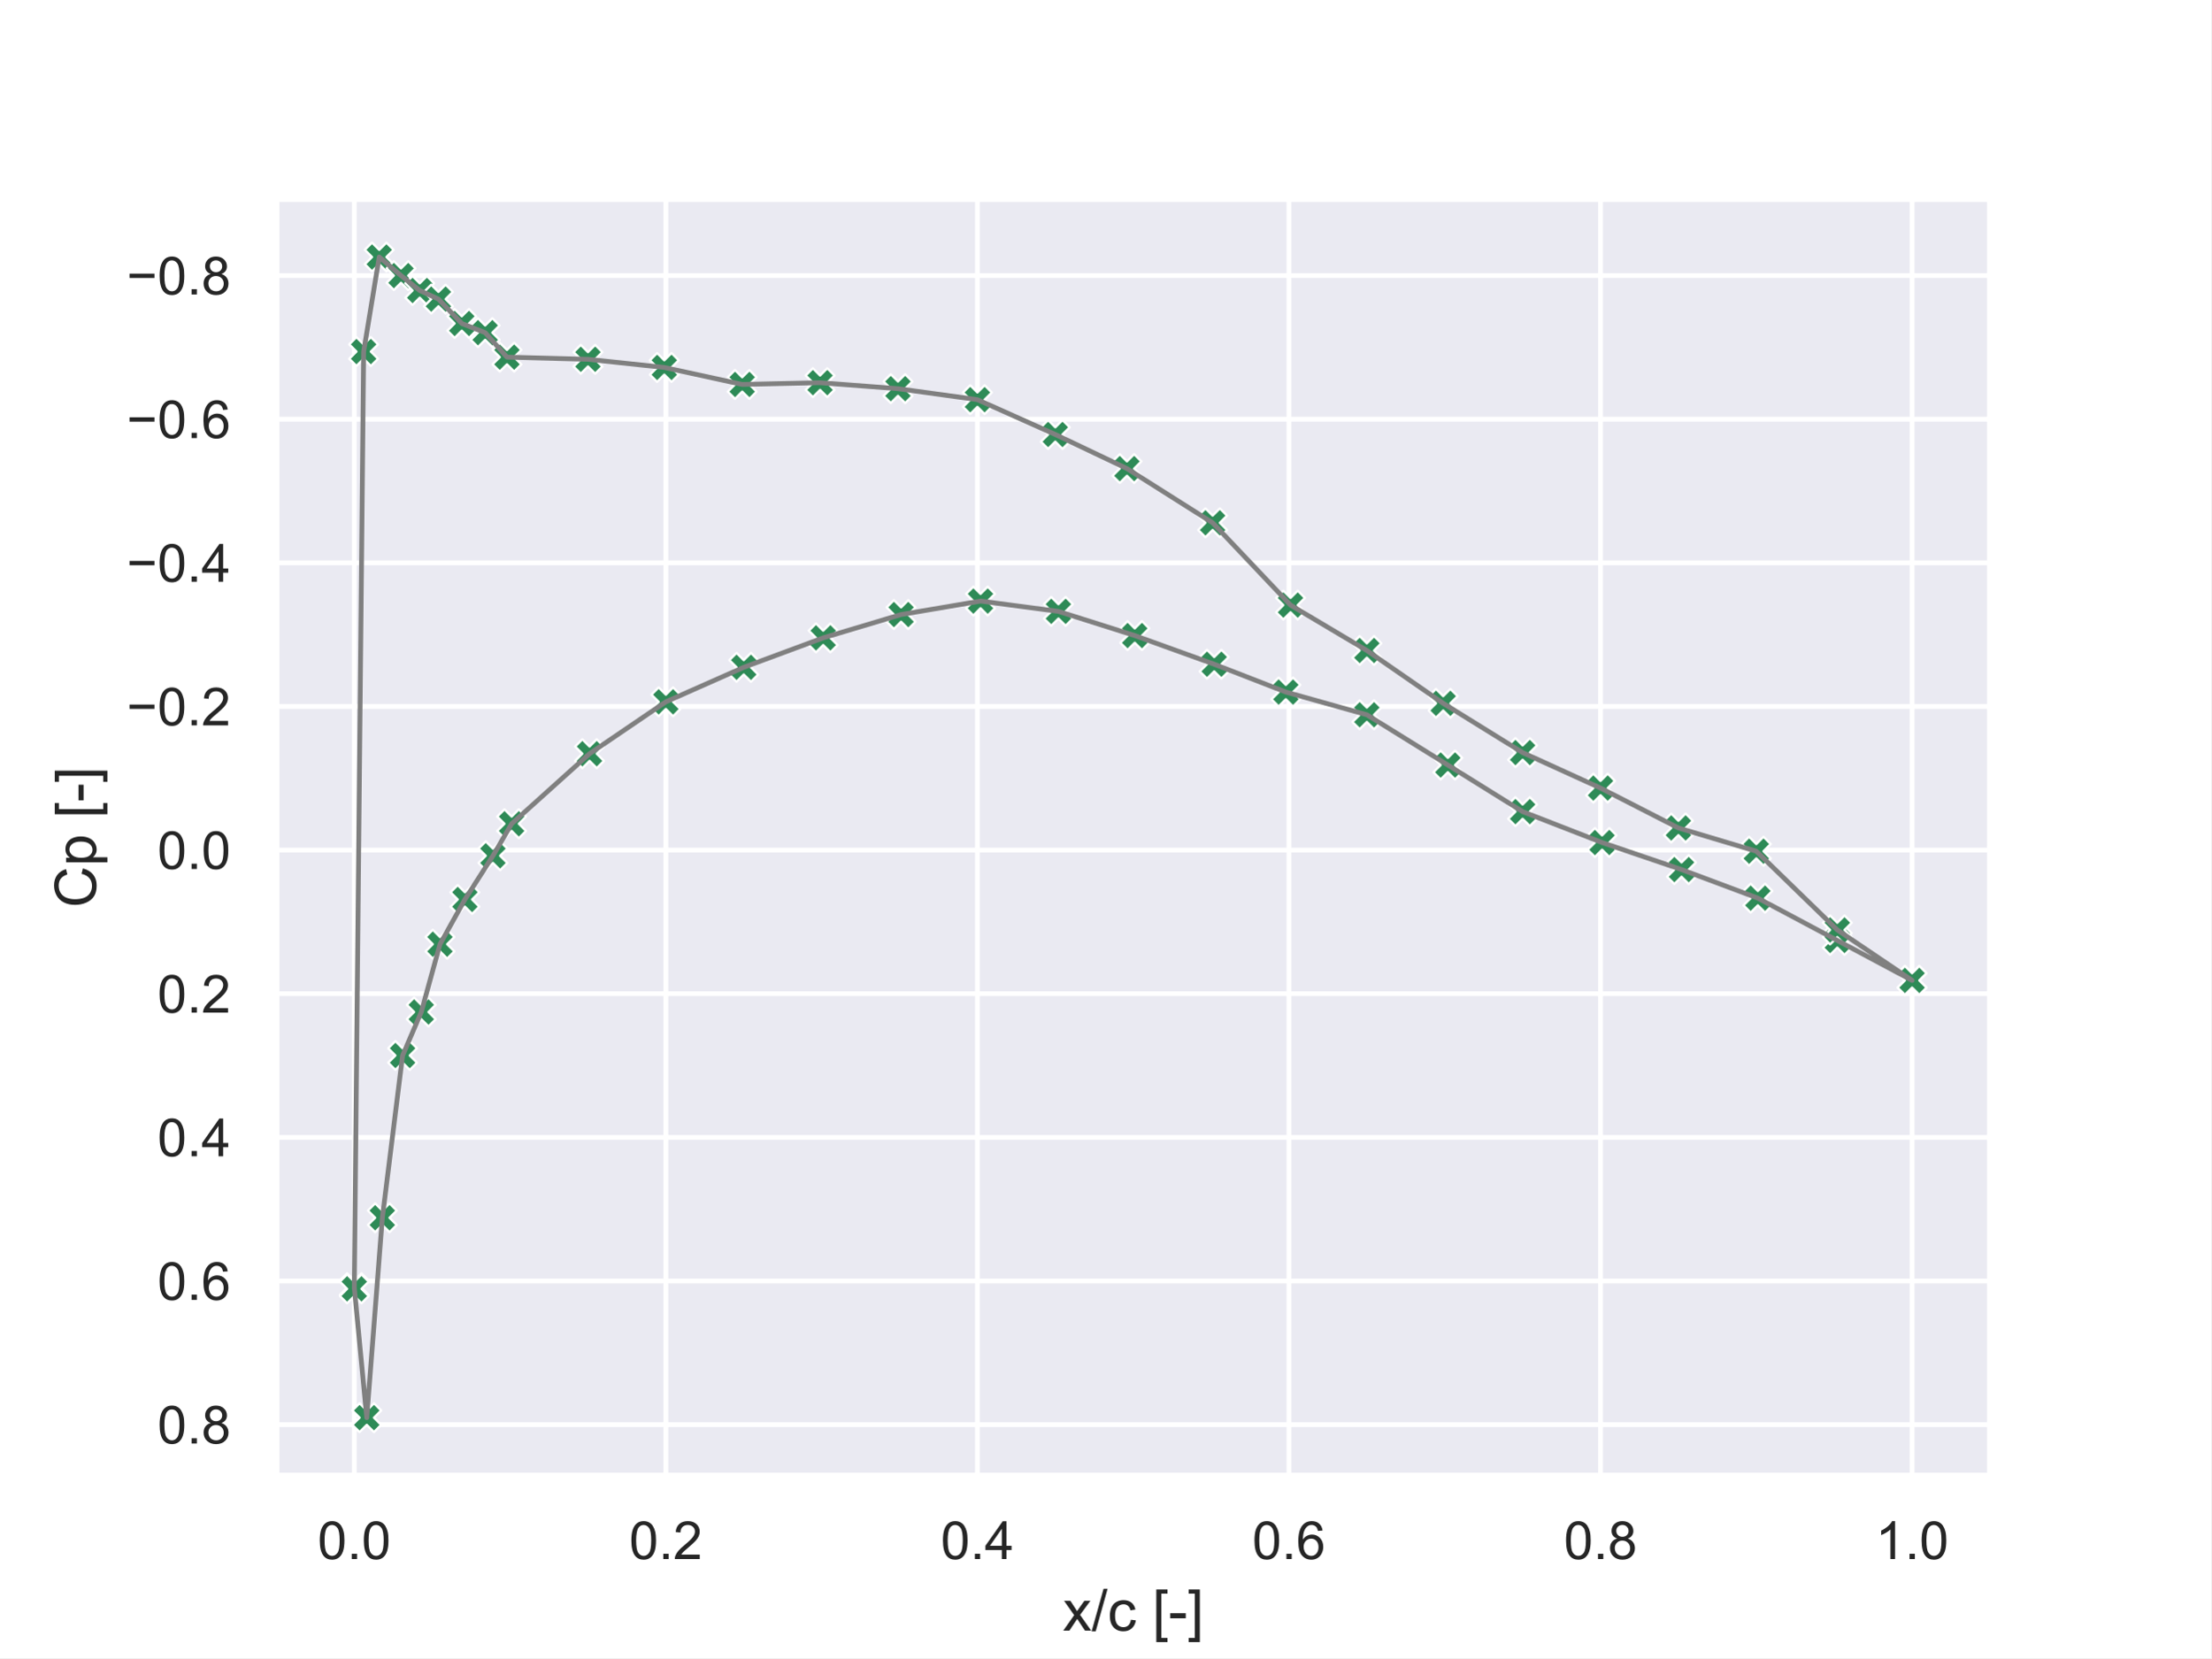
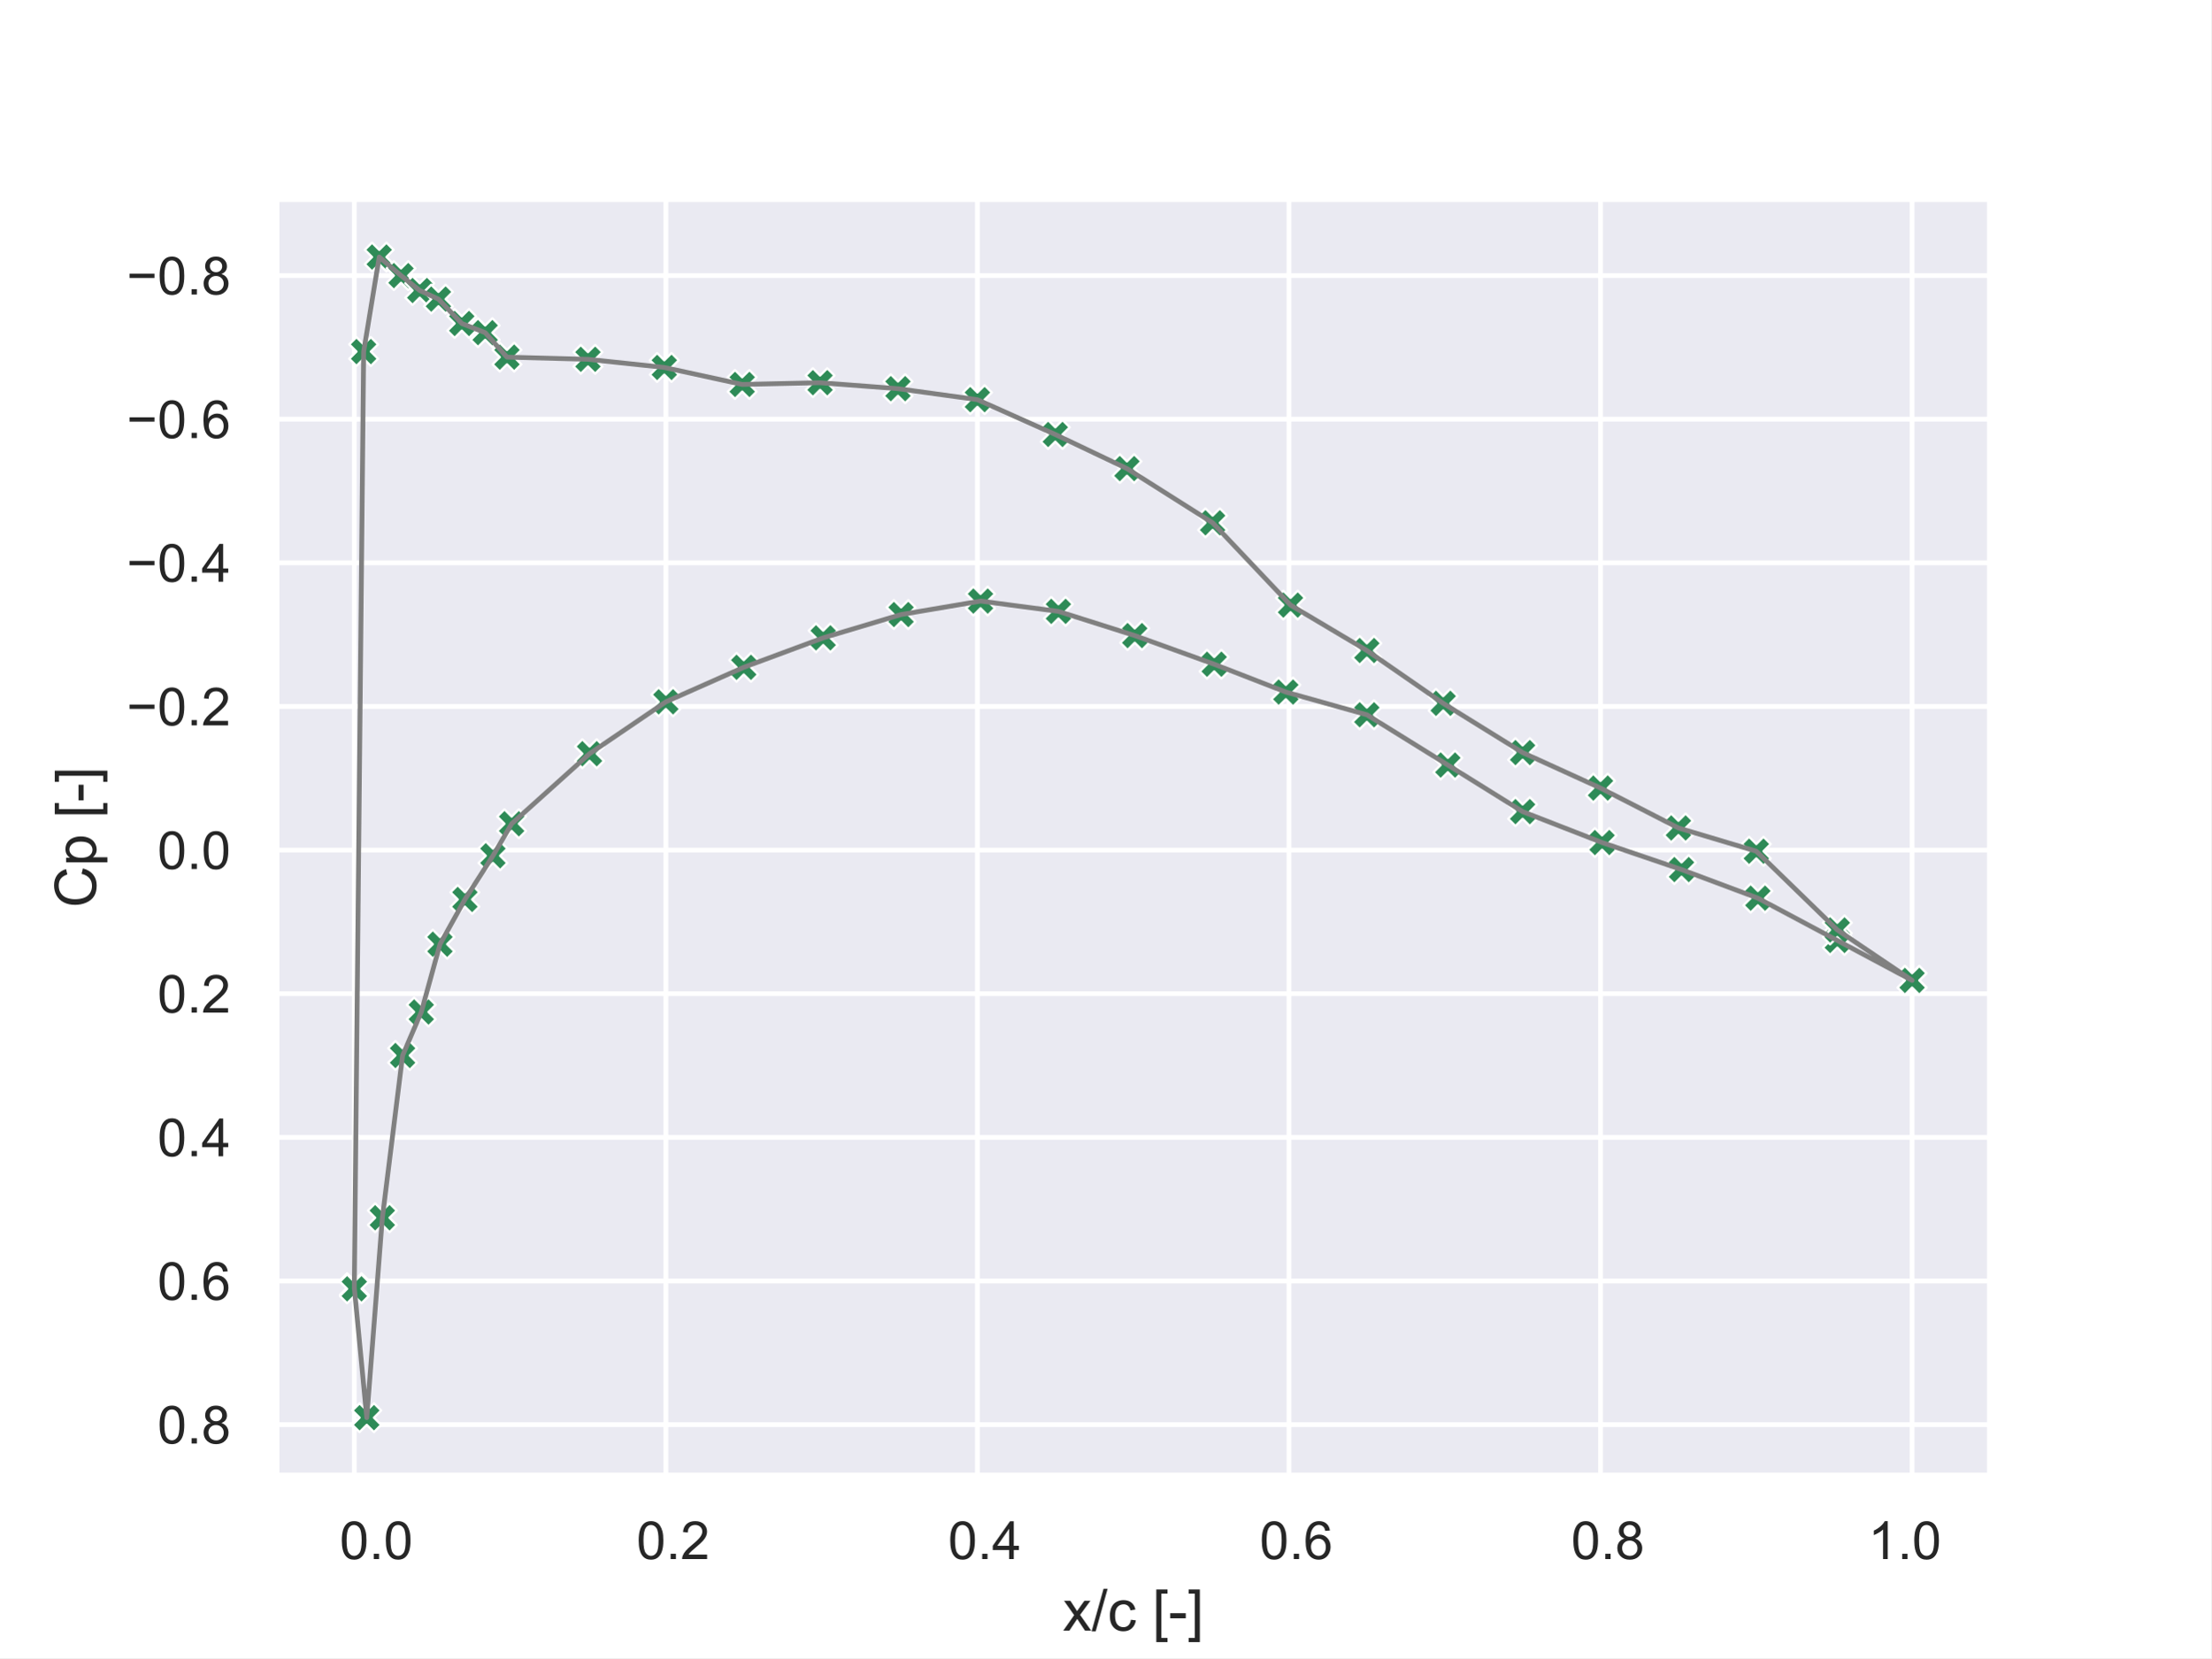
<svg xmlns="http://www.w3.org/2000/svg" xmlns:xlink="http://www.w3.org/1999/xlink" width="460.8pt" height="345.6pt" viewBox="0 0 460.8 345.6" version="1.1">
  <defs>
    <style type="text/css">*{stroke-linejoin: round; stroke-linecap: butt}</style>
  </defs>
  <g id="figure_1">
    <g id="patch_1">
      <path d="M 0 345.6  L 460.8 345.6  L 460.8 0  L 0 0  z " style="fill: #ffffff" />
    </g>
    <g id="axes_1">
      <g id="patch_2">
        <path d="M 57.6 307.584  L 414.72 307.584  L 414.72 41.472  L 57.6 41.472  z " style="fill: #eaeaf2" />
      </g>
      <g id="matplotlib.axis_1">
        <g id="xtick_1">
          <g id="line2d_1">
-             <path d="M 73.833 307.584  L 73.833 41.472  " clip-path="url(#p044e885f8f)" style="fill: none; stroke: #ffffff; stroke-linecap: round" />
+             <path d="M 73.833 307.584  L 73.833 41.472  " clip-path="url(#p2b781f30e6)" style="fill: none; stroke: #ffffff; stroke-linecap: round" />
          </g>
          <g id="text_1">
-             <g style="fill: #262626" transform="translate(66.18773 324.9576) scale(0.11 -0.11)">
+             <g style="fill: #262626" transform="translate(70.77421 324.9576) scale(0.11 -0.11)">
              <defs>
                <path id="ArialMT-30" d="M 266 2259  Q 266 3072 433 3567  Q 600 4063 929 4331  Q 1259 4600 1759 4600  Q 2128 4600 2406 4451  Q 2684 4303 2865 4023  Q 3047 3744 3150 3342  Q 3253 2941 3253 2259  Q 3253 1453 3087 958  Q 2922 463 2592 192  Q 2263 -78 1759 -78  Q 1097 -78 719 397  Q 266 969 266 2259  z M 844 2259  Q 844 1131 1108 757  Q 1372 384 1759 384  Q 2147 384 2411 759  Q 2675 1134 2675 2259  Q 2675 3391 2411 3762  Q 2147 4134 1753 4134  Q 1366 4134 1134 3806  Q 844 3388 844 2259  z " transform="scale(0.015625)" />
                <path id="ArialMT-2e" d="M 581 0  L 581 641  L 1222 641  L 1222 0  L 581 0  z " transform="scale(0.015625)" />
              </defs>
              <use xlink:href="#ArialMT-30" />
              <use xlink:href="#ArialMT-2e" x="55.615" />
              <use xlink:href="#ArialMT-30" x="83.398" />
            </g>
          </g>
        </g>
        <g id="xtick_2">
          <g id="line2d_2">
-             <path d="M 138.764 307.584  L 138.764 41.472  " clip-path="url(#p044e885f8f)" style="fill: none; stroke: #ffffff; stroke-linecap: round" />
+             <path d="M 138.764 307.584  L 138.764 41.472  " clip-path="url(#p2b781f30e6)" style="fill: none; stroke: #ffffff; stroke-linecap: round" />
          </g>
          <g id="text_2">
-             <g style="fill: #262626" transform="translate(131.1186 324.9576) scale(0.11 -0.11)">
+             <g style="fill: #262626" transform="translate(132.6466 324.9576) scale(0.11 -0.11)">
              <defs>
                <path id="ArialMT-32" d="M 3222 541  L 3222 0  L 194 0  Q 188 203 259 391  Q 375 700 629 1000  Q 884 1300 1366 1694  Q 2113 2306 2375 2664  Q 2638 3022 2638 3341  Q 2638 3675 2398 3904  Q 2159 4134 1775 4134  Q 1369 4134 1125 3890  Q 881 3647 878 3216  L 300 3275  Q 359 3922 746 4261  Q 1134 4600 1788 4600  Q 2447 4600 2831 4234  Q 3216 3869 3216 3328  Q 3216 3053 3103 2787  Q 2991 2522 2730 2228  Q 2469 1934 1863 1422  Q 1356 997 1212 845  Q 1069 694 975 541  L 3222 541  z " transform="scale(0.015625)" />
              </defs>
              <use xlink:href="#ArialMT-30" />
              <use xlink:href="#ArialMT-2e" x="55.615" />
              <use xlink:href="#ArialMT-32" x="83.398" />
            </g>
          </g>
        </g>
        <g id="xtick_3">
          <g id="line2d_3">
-             <path d="M 203.695 307.584  L 203.695 41.472  " clip-path="url(#p044e885f8f)" style="fill: none; stroke: #ffffff; stroke-linecap: round" />
+             <path d="M 203.695 307.584  L 203.695 41.472  " clip-path="url(#p2b781f30e6)" style="fill: none; stroke: #ffffff; stroke-linecap: round" />
          </g>
          <g id="text_3">
-             <g style="fill: #262626" transform="translate(196.0495 324.9576) scale(0.11 -0.11)">
+             <g style="fill: #262626" transform="translate(197.5775 324.9576) scale(0.11 -0.11)">
              <defs>
                <path id="ArialMT-34" d="M 2069 0  L 2069 1097  L 81 1097  L 81 1613  L 2172 4581  L 2631 4581  L 2631 1613  L 3250 1613  L 3250 1097  L 2631 1097  L 2631 0  L 2069 0  z M 2069 1613  L 2069 3678  L 634 1613  L 2069 1613  z " transform="scale(0.015625)" />
              </defs>
              <use xlink:href="#ArialMT-30" />
              <use xlink:href="#ArialMT-2e" x="55.615" />
              <use xlink:href="#ArialMT-34" x="83.398" />
            </g>
          </g>
        </g>
        <g id="xtick_4">
          <g id="line2d_4">
-             <path d="M 268.625 307.584  L 268.625 41.472  " clip-path="url(#p044e885f8f)" style="fill: none; stroke: #ffffff; stroke-linecap: round" />
+             <path d="M 268.625 307.584  L 268.625 41.472  " clip-path="url(#p2b781f30e6)" style="fill: none; stroke: #ffffff; stroke-linecap: round" />
          </g>
          <g id="text_4">
-             <g style="fill: #262626" transform="translate(260.9805 324.9576) scale(0.11 -0.11)">
+             <g style="fill: #262626" transform="translate(262.5084 324.9576) scale(0.11 -0.11)">
              <defs>
                <path id="ArialMT-36" d="M 3184 3459  L 2625 3416  Q 2550 3747 2413 3897  Q 2184 4138 1850 4138  Q 1581 4138 1378 3988  Q 1113 3794 959 3422  Q 806 3050 800 2363  Q 1003 2672 1297 2822  Q 1591 2972 1913 2972  Q 2475 2972 2870 2558  Q 3266 2144 3266 1488  Q 3266 1056 3080 686  Q 2894 316 2569 119  Q 2244 -78 1831 -78  Q 1128 -78 684 439  Q 241 956 241 2144  Q 241 3472 731 4075  Q 1159 4600 1884 4600  Q 2425 4600 2770 4297  Q 3116 3994 3184 3459  z M 888 1484  Q 888 1194 1011 928  Q 1134 663 1356 523  Q 1578 384 1822 384  Q 2178 384 2434 671  Q 2691 959 2691 1453  Q 2691 1928 2437 2201  Q 2184 2475 1800 2475  Q 1419 2475 1153 2201  Q 888 1928 888 1484  z " transform="scale(0.015625)" />
              </defs>
              <use xlink:href="#ArialMT-30" />
              <use xlink:href="#ArialMT-2e" x="55.615" />
              <use xlink:href="#ArialMT-36" x="83.398" />
            </g>
          </g>
        </g>
        <g id="xtick_5">
          <g id="line2d_5">
-             <path d="M 333.556 307.584  L 333.556 41.472  " clip-path="url(#p044e885f8f)" style="fill: none; stroke: #ffffff; stroke-linecap: round" />
+             <path d="M 333.556 307.584  L 333.556 41.472  " clip-path="url(#p2b781f30e6)" style="fill: none; stroke: #ffffff; stroke-linecap: round" />
          </g>
          <g id="text_5">
-             <g style="fill: #262626" transform="translate(325.9114 324.9576) scale(0.11 -0.11)">
+             <g style="fill: #262626" transform="translate(327.4393 324.9576) scale(0.11 -0.11)">
              <defs>
                <path id="ArialMT-38" d="M 1131 2484  Q 781 2613 612 2850  Q 444 3088 444 3419  Q 444 3919 803 4259  Q 1163 4600 1759 4600  Q 2359 4600 2725 4251  Q 3091 3903 3091 3403  Q 3091 3084 2923 2848  Q 2756 2613 2416 2484  Q 2838 2347 3058 2040  Q 3278 1734 3278 1309  Q 3278 722 2862 322  Q 2447 -78 1769 -78  Q 1091 -78 675 323  Q 259 725 259 1325  Q 259 1772 486 2073  Q 713 2375 1131 2484  z M 1019 3438  Q 1019 3113 1228 2906  Q 1438 2700 1772 2700  Q 2097 2700 2305 2904  Q 2513 3109 2513 3406  Q 2513 3716 2298 3927  Q 2084 4138 1766 4138  Q 1444 4138 1231 3931  Q 1019 3725 1019 3438  z M 838 1322  Q 838 1081 952 856  Q 1066 631 1291 507  Q 1516 384 1775 384  Q 2178 384 2440 643  Q 2703 903 2703 1303  Q 2703 1709 2433 1975  Q 2163 2241 1756 2241  Q 1359 2241 1098 1978  Q 838 1716 838 1322  z " transform="scale(0.015625)" />
              </defs>
              <use xlink:href="#ArialMT-30" />
              <use xlink:href="#ArialMT-2e" x="55.615" />
              <use xlink:href="#ArialMT-38" x="83.398" />
            </g>
          </g>
        </g>
        <g id="xtick_6">
          <g id="line2d_6">
-             <path d="M 398.487 307.584  L 398.487 41.472  " clip-path="url(#p044e885f8f)" style="fill: none; stroke: #ffffff; stroke-linecap: round" />
+             <path d="M 398.487 307.584  L 398.487 41.472  " clip-path="url(#p2b781f30e6)" style="fill: none; stroke: #ffffff; stroke-linecap: round" />
          </g>
          <g id="text_6">
-             <g style="fill: #262626" transform="translate(390.8423 324.9576) scale(0.11 -0.11)">
+             <g style="fill: #262626" transform="translate(389.3117 324.9576) scale(0.11 -0.11)">
              <defs>
                <path id="ArialMT-31" d="M 2384 0  L 1822 0  L 1822 3584  Q 1619 3391 1289 3197  Q 959 3003 697 2906  L 697 3450  Q 1169 3672 1522 3987  Q 1875 4303 2022 4600  L 2384 4600  L 2384 0  z " transform="scale(0.015625)" />
              </defs>
              <use xlink:href="#ArialMT-31" />
              <use xlink:href="#ArialMT-2e" x="55.615" />
              <use xlink:href="#ArialMT-30" x="83.398" />
            </g>
          </g>
        </g>
        <g id="text_7">
-           <g style="fill: #262626" transform="translate(221.4947 339.8795) scale(0.12 -0.12)">
+           <g style="fill: #262626" transform="translate(221.4947 339.8795)scale(0.12 -0.12)">
            <defs>
              <path id="ArialMT-78" d="M 47 0  L 1259 1725  L 138 3319  L 841 3319  L 1350 2541  Q 1494 2319 1581 2169  Q 1719 2375 1834 2534  L 2394 3319  L 3066 3319  L 1919 1756  L 3153 0  L 2463 0  L 1781 1031  L 1600 1309  L 728 0  L 47 0  z " transform="scale(0.015625)" />
              <path id="ArialMT-2f" d="M 0 -78  L 1328 4659  L 1778 4659  L 453 -78  L 0 -78  z " transform="scale(0.015625)" />
              <path id="ArialMT-63" d="M 2588 1216  L 3141 1144  Q 3050 572 2676 248  Q 2303 -75 1759 -75  Q 1078 -75 664 370  Q 250 816 250 1647  Q 250 2184 428 2587  Q 606 2991 970 3192  Q 1334 3394 1763 3394  Q 2303 3394 2647 3120  Q 2991 2847 3088 2344  L 2541 2259  Q 2463 2594 2264 2762  Q 2066 2931 1784 2931  Q 1359 2931 1093 2626  Q 828 2322 828 1663  Q 828 994 1084 691  Q 1341 388 1753 388  Q 2084 388 2306 591  Q 2528 794 2588 1216  z " transform="scale(0.015625)" />
              <path id="ArialMT-20" transform="scale(0.015625)" />
              <path id="ArialMT-5b" d="M 434 -1272  L 434 4581  L 1675 4581  L 1675 4116  L 997 4116  L 997 -806  L 1675 -806  L 1675 -1272  L 434 -1272  z " transform="scale(0.015625)" />
              <path id="ArialMT-2d" d="M 203 1375  L 203 1941  L 1931 1941  L 1931 1375  L 203 1375  z " transform="scale(0.015625)" />
              <path id="ArialMT-5d" d="M 1363 -1272  L 122 -1272  L 122 -806  L 800 -806  L 800 4116  L 122 4116  L 122 4581  L 1363 4581  L 1363 -1272  z " transform="scale(0.015625)" />
            </defs>
            <use xlink:href="#ArialMT-78" />
            <use xlink:href="#ArialMT-2f" x="50" />
            <use xlink:href="#ArialMT-63" x="77.783" />
            <use xlink:href="#ArialMT-20" x="127.783" />
            <use xlink:href="#ArialMT-5b" x="155.566" />
            <use xlink:href="#ArialMT-2d" x="183.35" />
            <use xlink:href="#ArialMT-5d" x="216.65" />
          </g>
        </g>
      </g>
      <g id="matplotlib.axis_2">
        <g id="ytick_1">
          <g id="line2d_7">
-             <path d="M 57.6 57.434  L 414.72 57.434  " clip-path="url(#p044e885f8f)" style="fill: none; stroke: #ffffff; stroke-linecap: round" />
+             <path d="M 57.6 57.434  L 414.72 57.434  " clip-path="url(#p2b781f30e6)" style="fill: none; stroke: #ffffff; stroke-linecap: round" />
          </g>
          <g id="text_8">
-             <g style="fill: #262626" transform="translate(26.38531 61.37129) scale(0.11 -0.11)">
+             <g style="fill: #262626" transform="translate(26.38531 61.37129)scale(0.11 -0.11)">
              <defs>
                <path id="ArialMT-2212" d="M 3381 1997  L 356 1997  L 356 2522  L 3381 2522  L 3381 1997  z " transform="scale(0.015625)" />
              </defs>
              <use xlink:href="#ArialMT-2212" />
              <use xlink:href="#ArialMT-30" x="58.398" />
              <use xlink:href="#ArialMT-2e" x="114.014" />
              <use xlink:href="#ArialMT-38" x="141.797" />
            </g>
          </g>
        </g>
        <g id="ytick_2">
          <g id="line2d_8">
-             <path d="M 57.6 87.372  L 414.72 87.372  " clip-path="url(#p044e885f8f)" style="fill: none; stroke: #ffffff; stroke-linecap: round" />
+             <path d="M 57.6 87.372  L 414.72 87.372  " clip-path="url(#p2b781f30e6)" style="fill: none; stroke: #ffffff; stroke-linecap: round" />
          </g>
          <g id="text_9">
-             <g style="fill: #262626" transform="translate(26.38531 91.30929) scale(0.11 -0.11)">
+             <g style="fill: #262626" transform="translate(26.38531 91.30929)scale(0.11 -0.11)">
              <use xlink:href="#ArialMT-2212" />
              <use xlink:href="#ArialMT-30" x="58.398" />
              <use xlink:href="#ArialMT-2e" x="114.014" />
              <use xlink:href="#ArialMT-36" x="141.797" />
            </g>
          </g>
        </g>
        <g id="ytick_3">
          <g id="line2d_9">
-             <path d="M 57.6 117.31  L 414.72 117.31  " clip-path="url(#p044e885f8f)" style="fill: none; stroke: #ffffff; stroke-linecap: round" />
+             <path d="M 57.6 117.31  L 414.72 117.31  " clip-path="url(#p2b781f30e6)" style="fill: none; stroke: #ffffff; stroke-linecap: round" />
          </g>
          <g id="text_10">
-             <g style="fill: #262626" transform="translate(26.38531 121.2473) scale(0.11 -0.11)">
+             <g style="fill: #262626" transform="translate(26.38531 121.2473)scale(0.11 -0.11)">
              <use xlink:href="#ArialMT-2212" />
              <use xlink:href="#ArialMT-30" x="58.398" />
              <use xlink:href="#ArialMT-2e" x="114.014" />
              <use xlink:href="#ArialMT-34" x="141.797" />
            </g>
          </g>
        </g>
        <g id="ytick_4">
          <g id="line2d_10">
-             <path d="M 57.6 147.248  L 414.72 147.248  " clip-path="url(#p044e885f8f)" style="fill: none; stroke: #ffffff; stroke-linecap: round" />
+             <path d="M 57.6 147.248  L 414.72 147.248  " clip-path="url(#p2b781f30e6)" style="fill: none; stroke: #ffffff; stroke-linecap: round" />
          </g>
          <g id="text_11">
-             <g style="fill: #262626" transform="translate(26.38531 151.1853) scale(0.11 -0.11)">
+             <g style="fill: #262626" transform="translate(26.38531 151.1853)scale(0.11 -0.11)">
              <use xlink:href="#ArialMT-2212" />
              <use xlink:href="#ArialMT-30" x="58.398" />
              <use xlink:href="#ArialMT-2e" x="114.014" />
              <use xlink:href="#ArialMT-32" x="141.797" />
            </g>
          </g>
        </g>
        <g id="ytick_5">
          <g id="line2d_11">
-             <path d="M 57.6 177.186  L 414.72 177.186  " clip-path="url(#p044e885f8f)" style="fill: none; stroke: #ffffff; stroke-linecap: round" />
+             <path d="M 57.6 177.186  L 414.72 177.186  " clip-path="url(#p2b781f30e6)" style="fill: none; stroke: #ffffff; stroke-linecap: round" />
          </g>
          <g id="text_12">
-             <g style="fill: #262626" transform="translate(32.81 181.1233) scale(0.11 -0.11)">
+             <g style="fill: #262626" transform="translate(32.81 181.1233)scale(0.11 -0.11)">
              <use xlink:href="#ArialMT-30" />
              <use xlink:href="#ArialMT-2e" x="55.615" />
              <use xlink:href="#ArialMT-30" x="83.398" />
            </g>
          </g>
        </g>
        <g id="ytick_6">
          <g id="line2d_12">
-             <path d="M 57.6 207.124  L 414.72 207.124  " clip-path="url(#p044e885f8f)" style="fill: none; stroke: #ffffff; stroke-linecap: round" />
+             <path d="M 57.6 207.124  L 414.72 207.124  " clip-path="url(#p2b781f30e6)" style="fill: none; stroke: #ffffff; stroke-linecap: round" />
          </g>
          <g id="text_13">
-             <g style="fill: #262626" transform="translate(32.81 211.0613) scale(0.11 -0.11)">
+             <g style="fill: #262626" transform="translate(32.81 211.0613)scale(0.11 -0.11)">
              <use xlink:href="#ArialMT-30" />
              <use xlink:href="#ArialMT-2e" x="55.615" />
              <use xlink:href="#ArialMT-32" x="83.398" />
            </g>
          </g>
        </g>
        <g id="ytick_7">
          <g id="line2d_13">
-             <path d="M 57.6 237.062  L 414.72 237.062  " clip-path="url(#p044e885f8f)" style="fill: none; stroke: #ffffff; stroke-linecap: round" />
+             <path d="M 57.6 237.062  L 414.72 237.062  " clip-path="url(#p2b781f30e6)" style="fill: none; stroke: #ffffff; stroke-linecap: round" />
          </g>
          <g id="text_14">
-             <g style="fill: #262626" transform="translate(32.81 240.9993) scale(0.11 -0.11)">
+             <g style="fill: #262626" transform="translate(32.81 240.9993)scale(0.11 -0.11)">
              <use xlink:href="#ArialMT-30" />
              <use xlink:href="#ArialMT-2e" x="55.615" />
              <use xlink:href="#ArialMT-34" x="83.398" />
            </g>
          </g>
        </g>
        <g id="ytick_8">
          <g id="line2d_14">
-             <path d="M 57.6 267  L 414.72 267  " clip-path="url(#p044e885f8f)" style="fill: none; stroke: #ffffff; stroke-linecap: round" />
+             <path d="M 57.6 267  L 414.72 267  " clip-path="url(#p2b781f30e6)" style="fill: none; stroke: #ffffff; stroke-linecap: round" />
          </g>
          <g id="text_15">
-             <g style="fill: #262626" transform="translate(32.81 270.9373) scale(0.11 -0.11)">
+             <g style="fill: #262626" transform="translate(32.81 270.9373)scale(0.11 -0.11)">
              <use xlink:href="#ArialMT-30" />
              <use xlink:href="#ArialMT-2e" x="55.615" />
              <use xlink:href="#ArialMT-36" x="83.398" />
            </g>
          </g>
        </g>
        <g id="ytick_9">
          <g id="line2d_15">
-             <path d="M 57.6 296.938  L 414.72 296.938  " clip-path="url(#p044e885f8f)" style="fill: none; stroke: #ffffff; stroke-linecap: round" />
+             <path d="M 57.6 296.938  L 414.72 296.938  " clip-path="url(#p2b781f30e6)" style="fill: none; stroke: #ffffff; stroke-linecap: round" />
          </g>
          <g id="text_16">
-             <g style="fill: #262626" transform="translate(32.81 300.8753) scale(0.11 -0.11)">
+             <g style="fill: #262626" transform="translate(32.81 300.8753)scale(0.11 -0.11)">
              <use xlink:href="#ArialMT-30" />
              <use xlink:href="#ArialMT-2e" x="55.615" />
              <use xlink:href="#ArialMT-38" x="83.398" />
            </g>
          </g>
        </g>
        <g id="text_17">
-           <g style="fill: #262626" transform="translate(20.00031 189.1961) rotate(-90) scale(0.12 -0.12)">
+           <g style="fill: #262626" transform="translate(20.00031 189.1961)rotate(-90)scale(0.12 -0.12)">
            <defs>
              <path id="ArialMT-43" d="M 3763 1606  L 4369 1453  Q 4178 706 3683 314  Q 3188 -78 2472 -78  Q 1731 -78 1267 223  Q 803 525 561 1097  Q 319 1669 319 2325  Q 319 3041 592 3573  Q 866 4106 1370 4382  Q 1875 4659 2481 4659  Q 3169 4659 3637 4309  Q 4106 3959 4291 3325  L 3694 3184  Q 3534 3684 3231 3912  Q 2928 4141 2469 4141  Q 1941 4141 1586 3887  Q 1231 3634 1087 3207  Q 944 2781 944 2328  Q 944 1744 1114 1308  Q 1284 872 1643 656  Q 2003 441 2422 441  Q 2931 441 3284 734  Q 3638 1028 3763 1606  z " transform="scale(0.015625)" />
              <path id="ArialMT-70" d="M 422 -1272  L 422 3319  L 934 3319  L 934 2888  Q 1116 3141 1344 3267  Q 1572 3394 1897 3394  Q 2322 3394 2647 3175  Q 2972 2956 3137 2557  Q 3303 2159 3303 1684  Q 3303 1175 3120 767  Q 2938 359 2589 142  Q 2241 -75 1856 -75  Q 1575 -75 1351 44  Q 1128 163 984 344  L 984 -1272  L 422 -1272  z M 931 1641  Q 931 1000 1190 694  Q 1450 388 1819 388  Q 2194 388 2461 705  Q 2728 1022 2728 1688  Q 2728 2322 2467 2637  Q 2206 2953 1844 2953  Q 1484 2953 1207 2617  Q 931 2281 931 1641  z " transform="scale(0.015625)" />
            </defs>
            <use xlink:href="#ArialMT-43" />
            <use xlink:href="#ArialMT-70" x="72.217" />
            <use xlink:href="#ArialMT-20" x="127.832" />
            <use xlink:href="#ArialMT-5b" x="155.615" />
            <use xlink:href="#ArialMT-2d" x="183.398" />
            <use xlink:href="#ArialMT-5d" x="216.699" />
          </g>
        </g>
      </g>
      <g id="PathCollection_1">
        <defs>
-           <path id="m2f6600f5fc" d="M -1.5 3  L 0 1.5  L 1.5 3  L 3 1.5  L 1.5 0  L 3 -1.5  L 1.5 -3  L 0 -1.5  L -1.5 -3  L -3 -1.5  L -1.5 0  L -3 1.5  z " style="stroke: #ffffff; stroke-width: 0.48" />
+           <path id="mcf225e2238" d="M -1.5 3  L 0 1.5  L 1.5 3  L 3 1.5  L 1.5 0  L 3 -1.5  L 1.5 -3  L 0 -1.5  L -1.5 -3  L -3 -1.5  L -1.5 0  L -3 1.5  z " style="stroke: #ffffff; stroke-width: 0.48" />
        </defs>
-         <g clip-path="url(#p044e885f8f)">
-           <use xlink:href="#m2f6600f5fc" x="398.487" y="204.346" style="fill: #2e8b57; stroke: #ffffff; stroke-width: 0.48" />
-           <use xlink:href="#m2f6600f5fc" x="382.904" y="196.017" style="fill: #2e8b57; stroke: #ffffff; stroke-width: 0.48" />
-           <use xlink:href="#m2f6600f5fc" x="366.346" y="187.204" style="fill: #2e8b57; stroke: #ffffff; stroke-width: 0.48" />
-           <use xlink:href="#m2f6600f5fc" x="350.438" y="181.248" style="fill: #2e8b57; stroke: #ffffff; stroke-width: 0.48" />
-           <use xlink:href="#m2f6600f5fc" x="333.881" y="175.612" style="fill: #2e8b57; stroke: #ffffff; stroke-width: 0.48" />
-           <use xlink:href="#m2f6600f5fc" x="317.324" y="169.169" style="fill: #2e8b57; stroke: #ffffff; stroke-width: 0.48" />
-           <use xlink:href="#m2f6600f5fc" x="301.74" y="159.457" style="fill: #2e8b57; stroke: #ffffff; stroke-width: 0.48" />
-           <use xlink:href="#m2f6600f5fc" x="284.858" y="148.977" style="fill: #2e8b57; stroke: #ffffff; stroke-width: 0.48" />
-           <use xlink:href="#m2f6600f5fc" x="267.976" y="144.244" style="fill: #2e8b57; stroke: #ffffff; stroke-width: 0.48" />
-           <use xlink:href="#m2f6600f5fc" x="253.042" y="138.441" style="fill: #2e8b57; stroke: #ffffff; stroke-width: 0.48" />
-           <use xlink:href="#m2f6600f5fc" x="236.485" y="132.47" style="fill: #2e8b57; stroke: #ffffff; stroke-width: 0.48" />
-           <use xlink:href="#m2f6600f5fc" x="220.577" y="127.427" style="fill: #2e8b57; stroke: #ffffff; stroke-width: 0.48" />
-           <use xlink:href="#m2f6600f5fc" x="204.344" y="125.28" style="fill: #2e8b57; stroke: #ffffff; stroke-width: 0.48" />
-           <use xlink:href="#m2f6600f5fc" x="187.786" y="128.088" style="fill: #2e8b57; stroke: #ffffff; stroke-width: 0.48" />
-           <use xlink:href="#m2f6600f5fc" x="171.554" y="132.947" style="fill: #2e8b57; stroke: #ffffff; stroke-width: 0.48" />
-           <use xlink:href="#m2f6600f5fc" x="154.996" y="139.087" style="fill: #2e8b57; stroke: #ffffff; stroke-width: 0.48" />
-           <use xlink:href="#m2f6600f5fc" x="138.764" y="146.281" style="fill: #2e8b57; stroke: #ffffff; stroke-width: 0.48" />
-           <use xlink:href="#m2f6600f5fc" x="122.856" y="157.095" style="fill: #2e8b57; stroke: #ffffff; stroke-width: 0.48" />
-           <use xlink:href="#m2f6600f5fc" x="106.623" y="171.696" style="fill: #2e8b57; stroke: #ffffff; stroke-width: 0.48" />
-           <use xlink:href="#m2f6600f5fc" x="102.727" y="178.368" style="fill: #2e8b57; stroke: #ffffff; stroke-width: 0.48" />
-           <use xlink:href="#m2f6600f5fc" x="96.883" y="187.476" style="fill: #2e8b57; stroke: #ffffff; stroke-width: 0.48" />
-           <use xlink:href="#m2f6600f5fc" x="91.689" y="196.799" style="fill: #2e8b57; stroke: #ffffff; stroke-width: 0.48" />
-           <use xlink:href="#m2f6600f5fc" x="87.793" y="210.933" style="fill: #2e8b57; stroke: #ffffff; stroke-width: 0.48" />
-           <use xlink:href="#m2f6600f5fc" x="83.897" y="219.998" style="fill: #2e8b57; stroke: #ffffff; stroke-width: 0.48" />
-           <use xlink:href="#m2f6600f5fc" x="79.677" y="253.822" style="fill: #2e8b57; stroke: #ffffff; stroke-width: 0.48" />
-           <use xlink:href="#m2f6600f5fc" x="76.43" y="295.488" style="fill: #2e8b57; stroke: #ffffff; stroke-width: 0.48" />
-           <use xlink:href="#m2f6600f5fc" x="73.833" y="268.397" style="fill: #2e8b57; stroke: #ffffff; stroke-width: 0.48" />
-           <use xlink:href="#m2f6600f5fc" x="73.833" y="268.637" style="fill: #2e8b57; stroke: #ffffff; stroke-width: 0.48" />
-           <use xlink:href="#m2f6600f5fc" x="75.781" y="73.272" style="fill: #2e8b57; stroke: #ffffff; stroke-width: 0.48" />
-           <use xlink:href="#m2f6600f5fc" x="79.027" y="53.568" style="fill: #2e8b57; stroke: #ffffff; stroke-width: 0.48" />
-           <use xlink:href="#m2f6600f5fc" x="83.572" y="57.44" style="fill: #2e8b57; stroke: #ffffff; stroke-width: 0.48" />
-           <use xlink:href="#m2f6600f5fc" x="87.468" y="60.545" style="fill: #2e8b57; stroke: #ffffff; stroke-width: 0.48" />
-           <use xlink:href="#m2f6600f5fc" x="91.364" y="62.335" style="fill: #2e8b57; stroke: #ffffff; stroke-width: 0.48" />
-           <use xlink:href="#m2f6600f5fc" x="96.234" y="67.417" style="fill: #2e8b57; stroke: #ffffff; stroke-width: 0.48" />
-           <use xlink:href="#m2f6600f5fc" x="101.104" y="69.33" style="fill: #2e8b57; stroke: #ffffff; stroke-width: 0.48" />
-           <use xlink:href="#m2f6600f5fc" x="105.649" y="74.436" style="fill: #2e8b57; stroke: #ffffff; stroke-width: 0.48" />
-           <use xlink:href="#m2f6600f5fc" x="122.531" y="74.885" style="fill: #2e8b57; stroke: #ffffff; stroke-width: 0.48" />
-           <use xlink:href="#m2f6600f5fc" x="138.439" y="76.586" style="fill: #2e8b57; stroke: #ffffff; stroke-width: 0.48" />
-           <use xlink:href="#m2f6600f5fc" x="154.672" y="80.123" style="fill: #2e8b57; stroke: #ffffff; stroke-width: 0.48" />
-           <use xlink:href="#m2f6600f5fc" x="170.904" y="79.762" style="fill: #2e8b57; stroke: #ffffff; stroke-width: 0.48" />
-           <use xlink:href="#m2f6600f5fc" x="187.137" y="81.008" style="fill: #2e8b57; stroke: #ffffff; stroke-width: 0.48" />
-           <use xlink:href="#m2f6600f5fc" x="203.695" y="83.299" style="fill: #2e8b57; stroke: #ffffff; stroke-width: 0.48" />
-           <use xlink:href="#m2f6600f5fc" x="219.927" y="90.555" style="fill: #2e8b57; stroke: #ffffff; stroke-width: 0.48" />
-           <use xlink:href="#m2f6600f5fc" x="234.861" y="97.664" style="fill: #2e8b57; stroke: #ffffff; stroke-width: 0.48" />
-           <use xlink:href="#m2f6600f5fc" x="252.717" y="108.967" style="fill: #2e8b57; stroke: #ffffff; stroke-width: 0.48" />
-           <use xlink:href="#m2f6600f5fc" x="268.95" y="126.117" style="fill: #2e8b57; stroke: #ffffff; stroke-width: 0.48" />
-           <use xlink:href="#m2f6600f5fc" x="284.858" y="135.582" style="fill: #2e8b57; stroke: #ffffff; stroke-width: 0.48" />
-           <use xlink:href="#m2f6600f5fc" x="300.766" y="146.596" style="fill: #2e8b57; stroke: #ffffff; stroke-width: 0.48" />
-           <use xlink:href="#m2f6600f5fc" x="317.324" y="156.86" style="fill: #2e8b57; stroke: #ffffff; stroke-width: 0.48" />
-           <use xlink:href="#m2f6600f5fc" x="333.556" y="164.258" style="fill: #2e8b57; stroke: #ffffff; stroke-width: 0.48" />
-           <use xlink:href="#m2f6600f5fc" x="349.789" y="172.573" style="fill: #2e8b57; stroke: #ffffff; stroke-width: 0.48" />
-           <use xlink:href="#m2f6600f5fc" x="366.022" y="177.42" style="fill: #2e8b57; stroke: #ffffff; stroke-width: 0.48" />
-           <use xlink:href="#m2f6600f5fc" x="382.904" y="193.828" style="fill: #2e8b57; stroke: #ffffff; stroke-width: 0.48" />
-           <use xlink:href="#m2f6600f5fc" x="398.487" y="204.346" style="fill: #2e8b57; stroke: #ffffff; stroke-width: 0.48" />
+         <g clip-path="url(#p2b781f30e6)">
+           <use xlink:href="#mcf225e2238" x="398.487" y="204.346" style="fill: #2e8b57; stroke: #ffffff; stroke-width: 0.48" />
+           <use xlink:href="#mcf225e2238" x="382.904" y="196.017" style="fill: #2e8b57; stroke: #ffffff; stroke-width: 0.48" />
+           <use xlink:href="#mcf225e2238" x="366.346" y="187.204" style="fill: #2e8b57; stroke: #ffffff; stroke-width: 0.48" />
+           <use xlink:href="#mcf225e2238" x="350.438" y="181.248" style="fill: #2e8b57; stroke: #ffffff; stroke-width: 0.48" />
+           <use xlink:href="#mcf225e2238" x="333.881" y="175.612" style="fill: #2e8b57; stroke: #ffffff; stroke-width: 0.48" />
+           <use xlink:href="#mcf225e2238" x="317.324" y="169.169" style="fill: #2e8b57; stroke: #ffffff; stroke-width: 0.48" />
+           <use xlink:href="#mcf225e2238" x="301.74" y="159.457" style="fill: #2e8b57; stroke: #ffffff; stroke-width: 0.48" />
+           <use xlink:href="#mcf225e2238" x="284.858" y="148.977" style="fill: #2e8b57; stroke: #ffffff; stroke-width: 0.48" />
+           <use xlink:href="#mcf225e2238" x="267.976" y="144.244" style="fill: #2e8b57; stroke: #ffffff; stroke-width: 0.48" />
+           <use xlink:href="#mcf225e2238" x="253.042" y="138.441" style="fill: #2e8b57; stroke: #ffffff; stroke-width: 0.48" />
+           <use xlink:href="#mcf225e2238" x="236.485" y="132.47" style="fill: #2e8b57; stroke: #ffffff; stroke-width: 0.48" />
+           <use xlink:href="#mcf225e2238" x="220.577" y="127.427" style="fill: #2e8b57; stroke: #ffffff; stroke-width: 0.48" />
+           <use xlink:href="#mcf225e2238" x="204.344" y="125.28" style="fill: #2e8b57; stroke: #ffffff; stroke-width: 0.48" />
+           <use xlink:href="#mcf225e2238" x="187.786" y="128.088" style="fill: #2e8b57; stroke: #ffffff; stroke-width: 0.48" />
+           <use xlink:href="#mcf225e2238" x="171.554" y="132.947" style="fill: #2e8b57; stroke: #ffffff; stroke-width: 0.48" />
+           <use xlink:href="#mcf225e2238" x="154.996" y="139.087" style="fill: #2e8b57; stroke: #ffffff; stroke-width: 0.48" />
+           <use xlink:href="#mcf225e2238" x="138.764" y="146.281" style="fill: #2e8b57; stroke: #ffffff; stroke-width: 0.48" />
+           <use xlink:href="#mcf225e2238" x="122.856" y="157.095" style="fill: #2e8b57; stroke: #ffffff; stroke-width: 0.48" />
+           <use xlink:href="#mcf225e2238" x="106.623" y="171.696" style="fill: #2e8b57; stroke: #ffffff; stroke-width: 0.48" />
+           <use xlink:href="#mcf225e2238" x="102.727" y="178.368" style="fill: #2e8b57; stroke: #ffffff; stroke-width: 0.48" />
+           <use xlink:href="#mcf225e2238" x="96.883" y="187.476" style="fill: #2e8b57; stroke: #ffffff; stroke-width: 0.48" />
+           <use xlink:href="#mcf225e2238" x="91.689" y="196.799" style="fill: #2e8b57; stroke: #ffffff; stroke-width: 0.48" />
+           <use xlink:href="#mcf225e2238" x="87.793" y="210.933" style="fill: #2e8b57; stroke: #ffffff; stroke-width: 0.48" />
+           <use xlink:href="#mcf225e2238" x="83.897" y="219.998" style="fill: #2e8b57; stroke: #ffffff; stroke-width: 0.48" />
+           <use xlink:href="#mcf225e2238" x="79.677" y="253.822" style="fill: #2e8b57; stroke: #ffffff; stroke-width: 0.48" />
+           <use xlink:href="#mcf225e2238" x="76.43" y="295.488" style="fill: #2e8b57; stroke: #ffffff; stroke-width: 0.48" />
+           <use xlink:href="#mcf225e2238" x="73.833" y="268.397" style="fill: #2e8b57; stroke: #ffffff; stroke-width: 0.48" />
+           <use xlink:href="#mcf225e2238" x="73.833" y="268.637" style="fill: #2e8b57; stroke: #ffffff; stroke-width: 0.48" />
+           <use xlink:href="#mcf225e2238" x="75.781" y="73.272" style="fill: #2e8b57; stroke: #ffffff; stroke-width: 0.48" />
+           <use xlink:href="#mcf225e2238" x="79.027" y="53.568" style="fill: #2e8b57; stroke: #ffffff; stroke-width: 0.48" />
+           <use xlink:href="#mcf225e2238" x="83.572" y="57.44" style="fill: #2e8b57; stroke: #ffffff; stroke-width: 0.48" />
+           <use xlink:href="#mcf225e2238" x="87.468" y="60.545" style="fill: #2e8b57; stroke: #ffffff; stroke-width: 0.48" />
+           <use xlink:href="#mcf225e2238" x="91.364" y="62.335" style="fill: #2e8b57; stroke: #ffffff; stroke-width: 0.48" />
+           <use xlink:href="#mcf225e2238" x="96.234" y="67.417" style="fill: #2e8b57; stroke: #ffffff; stroke-width: 0.48" />
+           <use xlink:href="#mcf225e2238" x="101.104" y="69.33" style="fill: #2e8b57; stroke: #ffffff; stroke-width: 0.48" />
+           <use xlink:href="#mcf225e2238" x="105.649" y="74.436" style="fill: #2e8b57; stroke: #ffffff; stroke-width: 0.48" />
+           <use xlink:href="#mcf225e2238" x="122.531" y="74.885" style="fill: #2e8b57; stroke: #ffffff; stroke-width: 0.48" />
+           <use xlink:href="#mcf225e2238" x="138.439" y="76.586" style="fill: #2e8b57; stroke: #ffffff; stroke-width: 0.48" />
+           <use xlink:href="#mcf225e2238" x="154.672" y="80.123" style="fill: #2e8b57; stroke: #ffffff; stroke-width: 0.48" />
+           <use xlink:href="#mcf225e2238" x="170.904" y="79.762" style="fill: #2e8b57; stroke: #ffffff; stroke-width: 0.48" />
+           <use xlink:href="#mcf225e2238" x="187.137" y="81.008" style="fill: #2e8b57; stroke: #ffffff; stroke-width: 0.48" />
+           <use xlink:href="#mcf225e2238" x="203.695" y="83.299" style="fill: #2e8b57; stroke: #ffffff; stroke-width: 0.48" />
+           <use xlink:href="#mcf225e2238" x="219.927" y="90.555" style="fill: #2e8b57; stroke: #ffffff; stroke-width: 0.48" />
+           <use xlink:href="#mcf225e2238" x="234.861" y="97.664" style="fill: #2e8b57; stroke: #ffffff; stroke-width: 0.48" />
+           <use xlink:href="#mcf225e2238" x="252.717" y="108.967" style="fill: #2e8b57; stroke: #ffffff; stroke-width: 0.48" />
+           <use xlink:href="#mcf225e2238" x="268.95" y="126.117" style="fill: #2e8b57; stroke: #ffffff; stroke-width: 0.48" />
+           <use xlink:href="#mcf225e2238" x="284.858" y="135.582" style="fill: #2e8b57; stroke: #ffffff; stroke-width: 0.48" />
+           <use xlink:href="#mcf225e2238" x="300.766" y="146.596" style="fill: #2e8b57; stroke: #ffffff; stroke-width: 0.48" />
+           <use xlink:href="#mcf225e2238" x="317.324" y="156.86" style="fill: #2e8b57; stroke: #ffffff; stroke-width: 0.48" />
+           <use xlink:href="#mcf225e2238" x="333.556" y="164.258" style="fill: #2e8b57; stroke: #ffffff; stroke-width: 0.48" />
+           <use xlink:href="#mcf225e2238" x="349.789" y="172.573" style="fill: #2e8b57; stroke: #ffffff; stroke-width: 0.48" />
+           <use xlink:href="#mcf225e2238" x="366.022" y="177.42" style="fill: #2e8b57; stroke: #ffffff; stroke-width: 0.48" />
+           <use xlink:href="#mcf225e2238" x="382.904" y="193.828" style="fill: #2e8b57; stroke: #ffffff; stroke-width: 0.48" />
+           <use xlink:href="#mcf225e2238" x="398.487" y="204.346" style="fill: #2e8b57; stroke: #ffffff; stroke-width: 0.48" />
        </g>
      </g>
      <g id="line2d_16">
-         <path d="M 398.487 204.346  L 382.904 196.017  L 366.346 187.204  L 350.438 181.248  L 333.881 175.612  L 317.324 169.169  L 301.74 159.457  L 284.858 148.977  L 267.976 144.244  L 253.042 138.441  L 236.485 132.47  L 220.577 127.427  L 204.344 125.28  L 187.786 128.088  L 171.554 132.947  L 154.996 139.087  L 138.764 146.281  L 122.856 157.095  L 106.623 171.696  L 102.727 178.368  L 96.883 187.476  L 91.689 196.799  L 87.793 210.933  L 83.897 219.998  L 79.677 253.822  L 76.43 295.488  L 73.833 268.397  L 73.833 268.637  L 75.781 73.272  L 79.027 53.568  L 83.572 57.44  L 87.468 60.545  L 91.364 62.335  L 96.234 67.417  L 101.104 69.33  L 105.649 74.436  L 122.531 74.885  L 138.439 76.586  L 154.672 80.123  L 170.904 79.762  L 187.137 81.008  L 203.695 83.299  L 219.927 90.555  L 234.861 97.664  L 252.717 108.967  L 268.95 126.117  L 284.858 135.582  L 300.766 146.596  L 317.324 156.86  L 333.556 164.258  L 349.789 172.573  L 366.022 177.42  L 382.904 193.828  L 398.487 204.346  " clip-path="url(#p044e885f8f)" style="fill: none; stroke: #808080; stroke-linecap: round" />
+         <path d="M 398.487 204.346  L 382.904 196.017  L 366.346 187.204  L 350.438 181.248  L 333.881 175.612  L 317.324 169.169  L 301.74 159.457  L 284.858 148.977  L 267.976 144.244  L 253.042 138.441  L 236.485 132.47  L 220.577 127.427  L 204.344 125.28  L 187.786 128.088  L 171.554 132.947  L 154.996 139.087  L 138.764 146.281  L 122.856 157.095  L 106.623 171.696  L 102.727 178.368  L 96.883 187.476  L 91.689 196.799  L 87.793 210.933  L 83.897 219.998  L 79.677 253.822  L 76.43 295.488  L 73.833 268.397  L 73.833 268.637  L 75.781 73.272  L 79.027 53.568  L 83.572 57.44  L 87.468 60.545  L 91.364 62.335  L 96.234 67.417  L 101.104 69.33  L 105.649 74.436  L 122.531 74.885  L 138.439 76.586  L 154.672 80.123  L 170.904 79.762  L 187.137 81.008  L 203.695 83.299  L 219.927 90.555  L 234.861 97.664  L 252.717 108.967  L 268.95 126.117  L 284.858 135.582  L 300.766 146.596  L 317.324 156.86  L 333.556 164.258  L 349.789 172.573  L 366.022 177.42  L 382.904 193.828  L 398.487 204.346  " clip-path="url(#p2b781f30e6)" style="fill: none; stroke: #808080; stroke-linecap: round" />
      </g>
      <g id="patch_3">
        <path d="M 57.6 307.584  L 57.6 41.472  " style="fill: none; stroke: #ffffff; stroke-width: 1.25; stroke-linejoin: miter; stroke-linecap: square" />
      </g>
      <g id="patch_4">
        <path d="M 414.72 307.584  L 414.72 41.472  " style="fill: none; stroke: #ffffff; stroke-width: 1.25; stroke-linejoin: miter; stroke-linecap: square" />
      </g>
      <g id="patch_5">
        <path d="M 57.6 307.584  L 414.72 307.584  " style="fill: none; stroke: #ffffff; stroke-width: 1.25; stroke-linejoin: miter; stroke-linecap: square" />
      </g>
      <g id="patch_6">
        <path d="M 57.6 41.472  L 414.72 41.472  " style="fill: none; stroke: #ffffff; stroke-width: 1.25; stroke-linejoin: miter; stroke-linecap: square" />
      </g>
    </g>
  </g>
  <defs>
-     <clipPath id="p044e885f8f">
+     <clipPath id="p2b781f30e6">
      <rect x="57.6" y="41.472" width="357.12" height="266.112" />
    </clipPath>
  </defs>
</svg>
